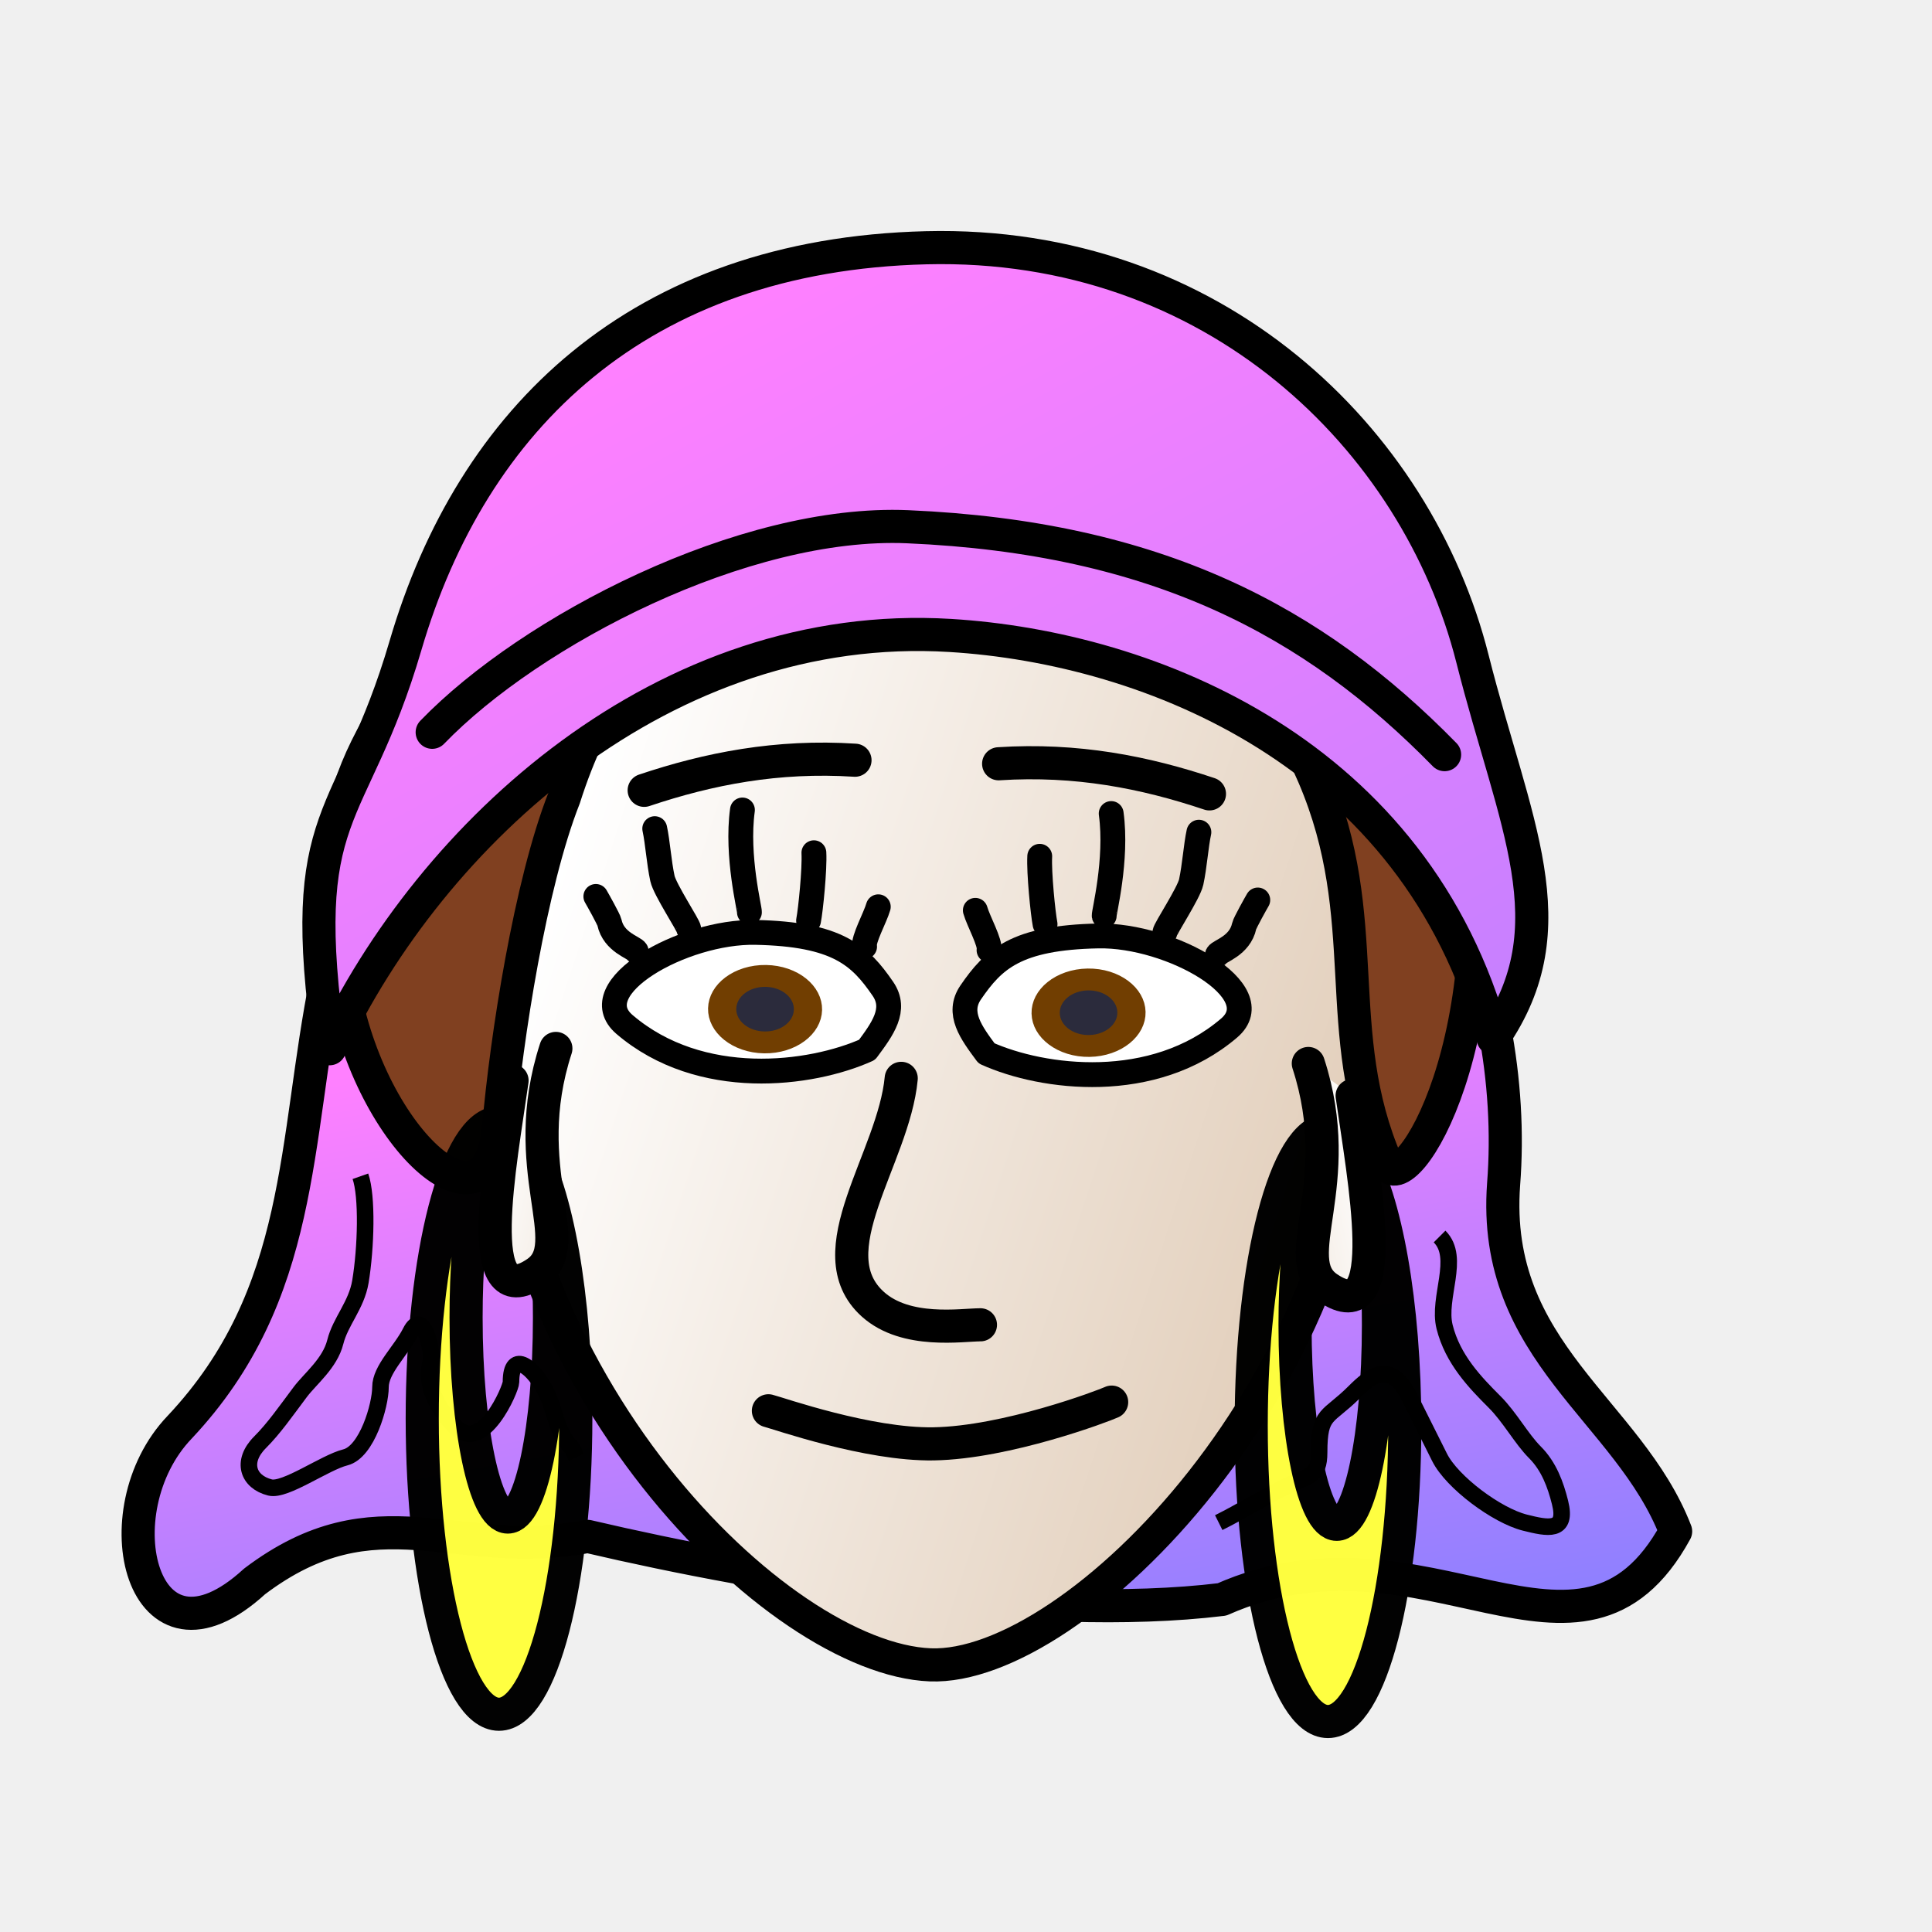
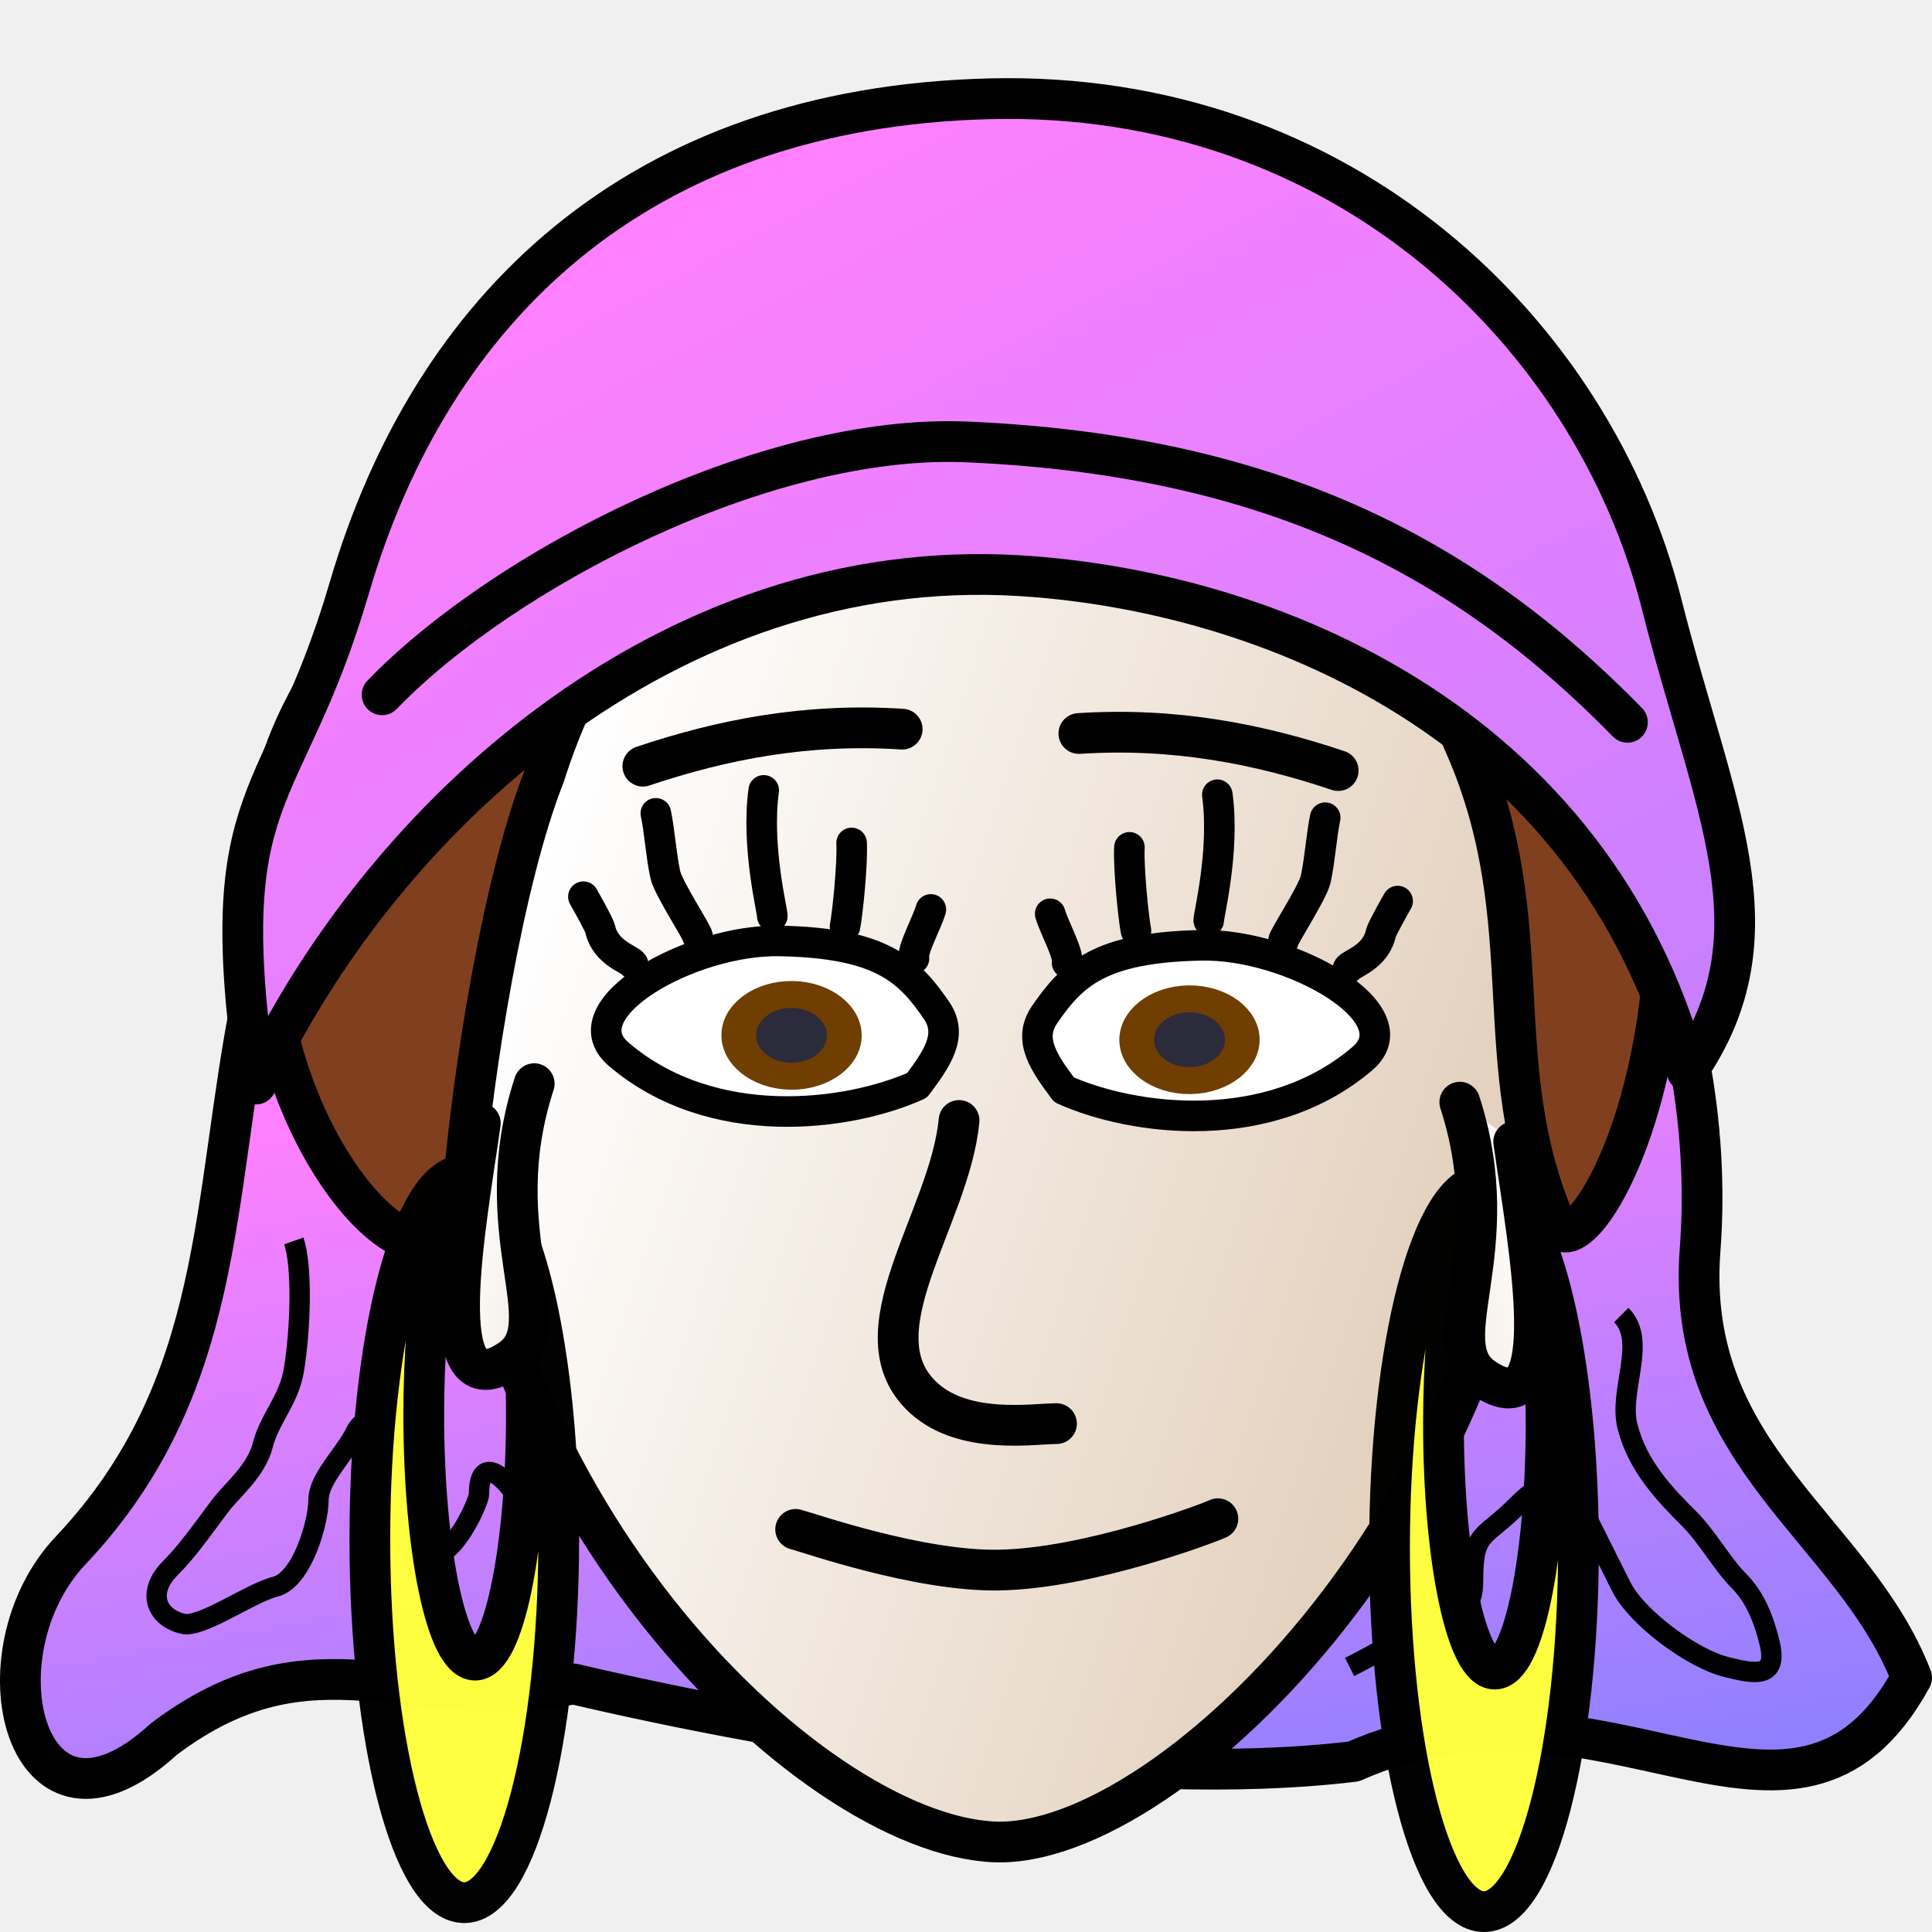
- <svg xmlns="http://www.w3.org/2000/svg" xmlns:xlink="http://www.w3.org/1999/xlink" width="700pt" height="700pt" id="svg36220" version="1.0">
+ <svg xmlns="http://www.w3.org/2000/svg" xmlns:xlink="http://www.w3.org/1999/xlink" width="100" height="100" id="svg36220" version="1.0">
  <defs id="defs36222">
    <linearGradient id="linearGradient2930">
      <stop style="stop-color:#ff80ff;stop-opacity:1;" offset="0" id="stop2932" />
      <stop style="stop-color:#8080ff;stop-opacity:1;" offset="1" id="stop2934" />
    </linearGradient>
    <linearGradient id="linearGradient2508">
      <stop style="stop-color:#ffffff;stop-opacity:1;" offset="0" id="stop2510" />
      <stop style="stop-color:#d0b090;stop-opacity:1" offset="1" id="stop2512" />
    </linearGradient>
-     <linearGradient xlink:href="#linearGradient2508" id="linearGradient2382" x1="252" y1="523.333" x2="751.333" y2="686.667" gradientUnits="userSpaceOnUse" gradientTransform="matrix(1.271586,0,0,1.270165,-67.26602,-194.1961)" />
-     <linearGradient xlink:href="#linearGradient2508" id="linearGradient2891" x1="247.194" y1="571.16" x2="408.682" y2="606.516" gradientUnits="userSpaceOnUse" gradientTransform="matrix(1.028771,0,0,1.028793,-19.87911,-19.1329)" />
-     <linearGradient xlink:href="#linearGradient2508" id="linearGradient2895" gradientUnits="userSpaceOnUse" gradientTransform="matrix(-1.028771,0,0,1.028793,920.453,-11.85824)" x1="247.194" y1="571.16" x2="408.682" y2="606.516" />
-     <linearGradient xlink:href="#linearGradient2930" id="linearGradient2936" x1="410.93" y1="131.562" x2="899.826" y2="1051.265" gradientUnits="userSpaceOnUse" gradientTransform="matrix(1.028771,0,0,1.028793,-12.6046,-23.98268)" />
-     <linearGradient xlink:href="#linearGradient2930" id="linearGradient2944" x1="396.743" y1="487.851" x2="465.331" y2="867.331" gradientUnits="userSpaceOnUse" gradientTransform="matrix(1.028771,0,0,1.028793,-12.6046,-23.98268)" />
+     <linearGradient xlink:href="#linearGradient2508" id="linearGradient2382" x1="252" y1="523.333" x2="751.333" y2="686.667" gradientUnits="userSpaceOnUse" gradientTransform="matrix(0.1675885,0,0,0.1674013,-16.60583,-36.256)" />
+     <linearGradient xlink:href="#linearGradient2508" id="linearGradient2891" x1="247.194" y1="571.16" x2="408.682" y2="606.516" gradientUnits="userSpaceOnUse" gradientTransform="matrix(0.1355868,0,0,0.1355897,-10.36048,-13.18356)" />
+     <linearGradient xlink:href="#linearGradient2508" id="linearGradient2895" gradientUnits="userSpaceOnUse" gradientTransform="matrix(-0.1355868,0,0,0.1355897,113.5705,-12.2248)" x1="247.194" y1="571.16" x2="408.682" y2="606.516" />
+     <linearGradient xlink:href="#linearGradient2930" id="linearGradient2936" x1="410.93" y1="131.562" x2="899.826" y2="1051.265" gradientUnits="userSpaceOnUse" gradientTransform="matrix(0.1355868,0,0,0.1355897,-9.401731,-13.82273)" />
+     <linearGradient xlink:href="#linearGradient2930" id="linearGradient2944" x1="396.743" y1="487.851" x2="465.331" y2="867.331" gradientUnits="userSpaceOnUse" gradientTransform="matrix(0.1355868,0,0,0.1355897,-9.401731,-13.82273)" />
  </defs>
  <g id="layer1">
-     <path style="fill:url(#linearGradient2944);fill-opacity:1;fill-rule:evenodd;stroke:black;stroke-width:16;stroke-linecap:round;stroke-linejoin:round;stroke-miterlimit:4;stroke-dasharray:none;stroke-opacity:1" d="M 157.722,472.848 C 141.799,551.548 147.28,625.128 86.836,689.423 C 47.884,730.03 68.532,813.886 122.996,763.959 C 182.242,719.176 220.105,754.489 283.952,742.223 C 369.79,762.327 499.161,783.776 590.304,772.682 C 688.712,729.102 763.473,823.914 809.486,739.78 C 786.896,681.312 720.418,653.327 726.381,572.1 C 734.094,473.205 686.064,357.151 592.517,313.873 C 514.282,285.324 418.028,274.722 341.408,311.814 C 295.634,317.942 191.111,501.391 157.722,472.848 z " id="path2901" />
-     <path style="fill:none;fill-opacity:0.75;fill-rule:evenodd;stroke:black;stroke-width:8;stroke-linecap:butt;stroke-linejoin:miter;stroke-miterlimit:4;stroke-dasharray:none;stroke-opacity:1" d="M 174.108,568.25 C 177.504,577.877 176.837,602.798 174.108,619.173 C 172.21,630.559 164.45,638.408 161.984,648.272 C 159.385,658.666 149.852,666.064 145.01,672.521 C 137.863,682.05 132.351,690.03 125.611,696.769 C 116.389,705.992 119.743,715.914 130.461,718.593 C 137.775,720.422 156.913,706.524 166.833,704.044 C 177.321,701.422 183.807,678.812 183.807,670.096 C 183.807,661.501 193.788,652.559 198.356,643.422 C 204.199,631.736 209.413,652.543 208.056,657.971 C 204.636,671.651 214.298,683.613 220.18,689.495 C 233.272,702.587 246.853,670.848 246.853,667.671 C 246.853,651.419 258,660.867 263.827,672.521 C 268.216,681.3 268.88,692.123 275.951,699.194 C 277.229,700.472 277.567,702.428 278.376,704.044" id="path2950" />
-     <path style="fill:none;fill-opacity:0.75;fill-rule:evenodd;stroke:black;stroke-width:8;stroke-linecap:butt;stroke-linejoin:miter;stroke-miterlimit:4;stroke-dasharray:none;stroke-opacity:1" d="M 695.448,597.349 C 705.751,607.653 694.338,626.86 697.872,640.997 C 701.803,656.721 712.601,667.85 722.121,677.37 C 729.368,684.618 735.019,695.118 741.52,701.619 C 748.283,708.383 751.488,717.246 753.644,725.868 C 757.277,740.4 747.621,738.306 736.67,735.568 C 723.092,732.173 701.45,716.049 695.448,704.044 C 690.311,693.771 685.303,683.754 680.899,674.945 C 671.723,656.594 662.083,664.663 654.225,672.521 C 641.495,685.251 637.252,682.086 637.252,701.619 C 637.252,713.626 632.409,712.528 620.278,718.593 C 607.249,725.108 600.299,729.796 588.755,735.568" id="path2952" />
-     <path style="fill:url(#linearGradient2382);fill-opacity:1;stroke:black;stroke-width:16;stroke-linecap:round;stroke-linejoin:round;stroke-miterlimit:4;stroke-dasharray:none;stroke-opacity:1" d="M 449.395,192.252 C 333.3,192.252 239.067,329.317 239.067,498.243 C 239.067,667.168 375.737,801.354 449.395,804.273 C 518.843,807.025 659.723,667.168 659.723,498.243 C 659.723,329.317 565.49,192.252 449.395,192.252 z " id="path2374" />
-     <path style="fill:none;fill-opacity:0.75;fill-rule:evenodd;stroke:black;stroke-width:16;stroke-linecap:round;stroke-linejoin:round;stroke-miterlimit:4;stroke-dasharray:none;stroke-opacity:1" d="M 435.374,520.941 C 431.748,559.55 393.629,604.947 421.722,630.115 C 437.746,644.471 464.702,640.003 473.646,640.003" id="path3412" />
-     <path style="fill:#804020;fill-opacity:1;fill-rule:evenodd;stroke:black;stroke-width:16;stroke-linecap:round;stroke-linejoin:round;stroke-miterlimit:4;stroke-dasharray:none;stroke-opacity:1" d="M 440.097,187.211 C 371.86,186.562 268.439,201.137 231.793,266.976 C 188.268,354.298 151.649,363.924 164.607,468.586 C 174.134,545.535 235.755,603.894 240.885,544.684 C 244.628,501.477 256.204,426.825 272.533,385.486 C 300.235,298.373 355.966,268.321 447.54,265.255 C 546.479,261.942 601.435,297.433 634.689,374.999 C 664.297,444.06 642.293,498.414 669.854,561.947 C 678.208,581.205 729.521,500.983 707.663,372.996 C 686.577,217.827 580.806,201.945 440.097,187.211 z " id="path3433" />
-     <path style="opacity:0.99;fill:#ffff40;fill-opacity:1;fill-rule:evenodd;stroke:black;stroke-width:16;stroke-linecap:round;stroke-linejoin:round;stroke-miterlimit:4;stroke-dasharray:none;stroke-dashoffset:0;stroke-opacity:1" d="M 641.559,545.865 C 632.463,555.128 625.625,593.788 625.625,640.056 C 625.625,693.225 634.658,736.39 645.772,736.39 C 656.885,736.39 665.918,693.225 665.918,640.056 C 665.918,604.791 661.939,573.961 656.024,557.178 C 669.31,578.92 678.634,629.667 678.634,688.759 C 678.634,767.636 661.992,831.652 641.52,831.652 C 621.047,831.652 604.445,767.636 604.445,688.759 C 604.445,609.882 621.047,545.865 641.52,545.865 C 641.533,545.865 641.546,545.865 641.559,545.865 z " id="path2823" />
-     <path style="fill:none;fill-opacity:0.75;fill-rule:evenodd;stroke:black;stroke-width:16;stroke-linecap:round;stroke-linejoin:round;stroke-miterlimit:4;stroke-dasharray:none;stroke-opacity:1" d="M 537.032,677.348 C 533.108,679.184 486.214,696.929 450.969,697.513 C 419.363,698.036 376.205,682.783 371.209,681.537" id="path4323" />
-     <path style="opacity:1;fill:url(#linearGradient2936);fill-opacity:1;fill-rule:evenodd;stroke:black;stroke-width:16;stroke-linecap:round;stroke-linejoin:round;stroke-miterlimit:4;stroke-dasharray:none;stroke-opacity:1" d="M 159.27,506.625 C 208.393,401.987 321.211,298.593 459.085,306.985 C 555.888,312.878 683.867,364.037 721.344,501.653 C 758.84,447.391 731.497,398.055 711.346,318.271 C 684.464,211.834 586.322,116.267 447.47,119.686 C 308.525,123.109 227.994,202.357 195.903,311.805 C 170.129,399.71 142.3,389.06 159.27,506.625 z " id="path1928" />
-     <path id="path2828" d="M 241.092,542.349 C 231.995,551.612 225.157,590.272 225.157,636.54 C 225.157,689.709 234.19,732.874 245.304,732.874 C 256.417,732.874 265.45,689.709 265.45,636.54 C 265.45,601.275 261.471,570.445 255.556,553.662 C 268.842,575.405 278.166,626.151 278.166,685.243 C 278.166,764.12 261.524,828.137 241.052,828.137 C 220.579,828.137 203.977,764.12 203.977,685.243 C 203.977,606.366 220.579,542.349 241.052,542.349 C 241.065,542.349 241.078,542.349 241.092,542.349 z " style="opacity:0.99;fill:#ffff40;fill-opacity:1;fill-rule:evenodd;stroke:black;stroke-width:16;stroke-linecap:round;stroke-linejoin:round;stroke-miterlimit:4;stroke-dasharray:none;stroke-dashoffset:0;stroke-opacity:1" />
-     <path id="path2860" d="M 426.523,477.691 C 433.408,487.721 426.243,497.213 418.878,507.157 C 391.731,519.376 338.348,526.26 301.696,494.919 C 281.1,477.307 330.002,449.719 364.947,450.434 C 404.7,451.222 415.541,461.69 426.523,477.691 z " style="fill:white;fill-opacity:1;stroke:black;stroke-width:12;stroke-linecap:round;stroke-linejoin:round;stroke-miterlimit:4;stroke-dasharray:none;stroke-opacity:1" />
-     <path transform="matrix(-1.036343,-1.617945e-2,-1.836133e-2,0.803027,754.4162,55.7195)" d="M 381.667 545 A 20 20 0 1 1  341.667,545 A 20 20 0 1 1  381.667 545 z" id="path2862" style="fill:#2B2B3C;fill-opacity:1;stroke:#713e01;stroke-width:13.152;stroke-linecap:round;stroke-linejoin:round;stroke-miterlimit:4;stroke-dasharray:none;stroke-opacity:1" />
-     <path id="path2864" d="M 417.679,457.307 C 416.885,453.813 422.795,443.326 424.298,438.052" style="fill:none;fill-opacity:0.75;fill-rule:evenodd;stroke:black;stroke-width:12;stroke-linecap:round;stroke-linejoin:round;stroke-miterlimit:4;stroke-dasharray:none;stroke-opacity:1" />
-     <path id="path2866" d="M 390.613,444.723 C 391.612,439.623 393.614,419.86 393.185,411.949" style="fill:none;fill-opacity:0.75;fill-rule:evenodd;stroke:black;stroke-width:12;stroke-linecap:round;stroke-linejoin:round;stroke-miterlimit:4;stroke-dasharray:none;stroke-opacity:1" />
-     <path id="path2868" d="M 362.037,440.717 C 362.351,439.615 355.592,413.726 358.666,391.295" style="fill:none;fill-opacity:0.75;fill-rule:evenodd;stroke:black;stroke-width:12;stroke-linecap:round;stroke-linejoin:round;stroke-miterlimit:4;stroke-dasharray:none;stroke-opacity:1" />
-     <path id="path2870" d="M 332.726,448.769 C 332.775,447.256 321.187,429.798 320.018,424.393 C 318.325,416.562 317.74,406.982 316.297,400.309" style="fill:none;fill-opacity:0.75;fill-rule:evenodd;stroke:black;stroke-width:12;stroke-linecap:round;stroke-linejoin:round;stroke-miterlimit:4;stroke-dasharray:none;stroke-opacity:1" />
-     <path id="path2872" d="M 307.329,459.493 C 306.444,457.694 296.491,455.301 294.413,445.641 C 294.081,444.099 288.649,434.417 287.846,433.059" style="fill:none;fill-opacity:0.75;fill-rule:evenodd;stroke:black;stroke-width:12;stroke-linecap:round;stroke-linejoin:round;stroke-miterlimit:4;stroke-dasharray:none;stroke-opacity:1" />
-     <path style="fill:url(#linearGradient2891);fill-opacity:1;fill-rule:evenodd;stroke:black;stroke-width:16;stroke-linecap:round;stroke-linejoin:round;stroke-miterlimit:4;stroke-dasharray:none;stroke-opacity:1" d="M 247.366,522.01 C 241.839,561.495 227.249,636.721 259.226,614.826 C 279.504,600.941 249.441,565.112 268.537,506.488" id="path2874" />
-     <path id="path2893" d="M 653.208,529.284 C 658.735,568.77 673.325,643.996 641.348,622.101 C 621.07,608.215 651.132,572.387 632.037,513.763" style="fill:url(#linearGradient2895);fill-opacity:1;fill-rule:evenodd;stroke:black;stroke-width:16;stroke-linecap:round;stroke-linejoin:round;stroke-miterlimit:4;stroke-dasharray:none;stroke-opacity:1" />
-     <path style="fill:none;fill-opacity:0.75;fill-rule:evenodd;stroke:black;stroke-width:16;stroke-linecap:round;stroke-linejoin:round;stroke-miterlimit:4;stroke-dasharray:none;stroke-opacity:1" d="M 311.197,381.804 C 342.343,371.35 375.451,364.822 413.04,367.254" id="path2897" />
-     <path style="fill:white;fill-opacity:1;stroke:black;stroke-width:12;stroke-linecap:round;stroke-linejoin:round;stroke-miterlimit:4;stroke-dasharray:none;stroke-opacity:1" d="M 468.95,479.405 C 462.065,489.436 469.23,498.928 476.595,508.871 C 503.742,521.091 557.125,527.975 593.777,496.633 C 614.373,479.021 565.471,451.434 530.526,452.149 C 490.773,452.937 479.933,463.404 468.95,479.405 z " id="path2908" />
-     <path style="fill:#2B2B3C;fill-opacity:1;stroke:#713e01;stroke-width:13.152;stroke-linecap:round;stroke-linejoin:round;stroke-miterlimit:4;stroke-dasharray:none;stroke-opacity:1" id="path2910" d="M 381.667 545 A 20 20 0 1 1  341.667,545 A 20 20 0 1 1  381.667 545 z" transform="matrix(1.036343,-1.617945e-2,1.836133e-2,0.803027,141.0564,57.43416)" />
-     <path style="fill:none;fill-opacity:0.75;fill-rule:evenodd;stroke:black;stroke-width:12;stroke-linecap:round;stroke-linejoin:round;stroke-miterlimit:4;stroke-dasharray:none;stroke-opacity:1" d="M 477.794,459.022 C 478.588,455.527 472.678,445.04 471.175,439.767" id="path2912" />
-     <path style="fill:none;fill-opacity:0.75;fill-rule:evenodd;stroke:black;stroke-width:12;stroke-linecap:round;stroke-linejoin:round;stroke-miterlimit:4;stroke-dasharray:none;stroke-opacity:1" d="M 504.86,446.438 C 503.861,441.338 501.859,421.575 502.288,413.663" id="path2914" />
-     <path style="fill:none;fill-opacity:0.75;fill-rule:evenodd;stroke:black;stroke-width:12;stroke-linecap:round;stroke-linejoin:round;stroke-miterlimit:4;stroke-dasharray:none;stroke-opacity:1" d="M 533.436,442.431 C 533.122,441.33 539.881,415.441 536.808,393.01" id="path2916" />
-     <path style="fill:none;fill-opacity:0.75;fill-rule:evenodd;stroke:black;stroke-width:12;stroke-linecap:round;stroke-linejoin:round;stroke-miterlimit:4;stroke-dasharray:none;stroke-opacity:1" d="M 562.747,450.483 C 562.698,448.971 574.286,431.513 575.455,426.108 C 577.148,418.277 577.733,408.696 579.176,402.024" id="path2918" />
-     <path style="fill:none;fill-opacity:0.75;fill-rule:evenodd;stroke:black;stroke-width:12;stroke-linecap:round;stroke-linejoin:round;stroke-miterlimit:4;stroke-dasharray:none;stroke-opacity:1" d="M 588.144,461.208 C 589.029,459.409 598.982,457.016 601.06,447.356 C 601.392,445.813 606.824,436.132 607.627,434.774" id="path2920" />
-     <path id="path2922" d="M 584.276,383.518 C 553.13,373.065 520.022,366.536 482.433,368.969" style="fill:none;fill-opacity:0.75;fill-rule:evenodd;stroke:black;stroke-width:16;stroke-linecap:round;stroke-linejoin:round;stroke-miterlimit:4;stroke-dasharray:none;stroke-opacity:1" />
-     <path style="fill:none;fill-opacity:0.75;fill-rule:evenodd;stroke:black;stroke-width:16;stroke-linecap:round;stroke-linejoin:round;stroke-miterlimit:4;stroke-dasharray:none;stroke-opacity:1" d="M 208.79,353.758 C 256.375,304.487 359.448,251.055 438.505,254.463 C 558.675,259.643 634.694,299.987 697.872,364.56" id="path2924" />
+     <path style="fill:url(#linearGradient2944);fill-opacity:1;fill-rule:evenodd;stroke:#000000;stroke-width:2.109;stroke-linecap:round;stroke-linejoin:round;stroke-miterlimit:4;stroke-dasharray:none;stroke-opacity:1" d="M 13.046,51.657 C 10.948,62.029 11.67,71.727 3.704,80.201 C -1.43,85.552 1.292,96.604 8.47,90.024 C 16.278,84.122 21.268,88.776 29.683,87.159 C 40.996,89.809 58.046,92.636 70.059,91.174 C 83.028,85.43 92.881,97.926 98.946,86.837 C 95.968,79.132 87.207,75.443 87.993,64.738 C 89.009,51.704 82.679,36.409 70.35,30.705 C 60.039,26.942 47.354,25.545 37.255,30.434 C 31.223,31.241 17.447,55.419 13.046,51.657 z" id="path2901" />
+     <path style="fill:none;fill-opacity:0.75;fill-rule:evenodd;stroke:#000000;stroke-width:1.054;stroke-linecap:butt;stroke-linejoin:miter;stroke-miterlimit:4;stroke-dasharray:none;stroke-opacity:1" d="M 15.206,64.231 C 15.654,65.499 15.566,68.784 15.206,70.942 C 14.956,72.443 13.933,73.477 13.608,74.777 C 13.266,76.147 12.009,77.122 11.371,77.973 C 10.429,79.229 9.703,80.28 8.814,81.169 C 7.599,82.384 8.041,83.692 9.454,84.045 C 10.418,84.286 12.94,82.454 14.247,82.128 C 15.63,81.782 16.484,78.802 16.484,77.653 C 16.484,76.521 17.8,75.342 18.402,74.138 C 19.172,72.598 19.859,75.34 19.68,76.055 C 19.229,77.858 20.503,79.435 21.278,80.21 C 23.004,81.936 24.793,77.752 24.793,77.334 C 24.793,75.192 26.263,76.437 27.031,77.973 C 27.609,79.13 27.696,80.556 28.628,81.488 C 28.797,81.657 28.841,81.914 28.948,82.128" id="path2950" />
+     <path style="fill:none;fill-opacity:0.75;fill-rule:evenodd;stroke:#000000;stroke-width:1.054;stroke-linecap:butt;stroke-linejoin:miter;stroke-miterlimit:4;stroke-dasharray:none;stroke-opacity:1" d="M 83.916,68.066 C 85.274,69.424 83.77,71.955 84.236,73.818 C 84.754,75.891 86.177,77.357 87.431,78.612 C 88.387,79.567 89.131,80.951 89.988,81.808 C 90.879,82.699 91.302,83.867 91.586,85.004 C 92.065,86.919 90.792,86.643 89.349,86.282 C 87.559,85.835 84.707,83.71 83.916,82.128 C 83.239,80.774 82.579,79.453 81.998,78.292 C 80.789,75.874 79.519,76.937 78.483,77.973 C 76.805,79.651 76.246,79.234 76.246,81.808 C 76.246,83.39 75.608,83.246 74.009,84.045 C 72.292,84.904 71.376,85.521 69.854,86.282" id="path2952" />
+     <path style="fill:url(#linearGradient2382);fill-opacity:1;stroke:#000000;stroke-width:2.109;stroke-linecap:round;stroke-linejoin:round;stroke-miterlimit:4;stroke-dasharray:none;stroke-opacity:1" d="M 51.487,14.676 C 36.187,14.676 23.767,32.74 23.767,55.004 C 23.767,77.267 41.78,94.952 51.487,95.337 C 60.64,95.7 79.208,77.267 79.208,55.004 C 79.208,32.74 66.788,14.676 51.487,14.676 z" id="path2374" />
+     <path style="fill:none;fill-opacity:0.75;fill-rule:evenodd;stroke:#000000;stroke-width:2.109;stroke-linecap:round;stroke-linejoin:round;stroke-miterlimit:4;stroke-dasharray:none;stroke-opacity:1" d="M 49.64,57.995 C 49.162,63.084 44.138,69.067 47.84,72.384 C 49.952,74.276 53.505,73.687 54.684,73.687" id="path3412" />
+     <path style="fill:#804020;fill-opacity:1;fill-rule:evenodd;stroke:#000000;stroke-width:2.109;stroke-linecap:round;stroke-linejoin:round;stroke-miterlimit:4;stroke-dasharray:none;stroke-opacity:1" d="M 50.262,14.012 C 41.269,13.926 27.638,15.847 22.809,24.524 C 17.072,36.033 12.246,37.301 13.954,51.095 C 15.21,61.237 23.331,68.928 24.007,61.125 C 24.5,55.43 26.026,45.591 28.178,40.143 C 31.829,28.662 39.174,24.701 51.243,24.297 C 64.283,23.861 71.526,28.538 75.908,38.761 C 79.81,47.863 76.911,55.026 80.543,63.4 C 81.644,65.938 88.407,55.365 85.526,38.497 C 82.747,18.047 68.807,15.953 50.262,14.012 z" id="path3433" />
+     <path style="opacity:0.99;fill:#ffff40;fill-opacity:1;fill-rule:evenodd;stroke:#000000;stroke-width:2.109;stroke-linecap:round;stroke-linejoin:round;stroke-miterlimit:4;stroke-dasharray:none;stroke-dashoffset:0;stroke-opacity:1" d="M 76.814,61.28 C 75.615,62.501 74.714,67.596 74.714,73.694 C 74.714,80.702 75.904,86.391 77.369,86.391 C 78.834,86.391 80.024,80.702 80.024,73.694 C 80.024,69.046 79.5,64.983 78.72,62.771 C 80.471,65.637 81.7,72.325 81.7,80.113 C 81.7,90.509 79.507,98.946 76.809,98.946 C 74.11,98.946 71.922,90.509 71.922,80.113 C 71.922,69.717 74.11,61.28 76.809,61.28 C 76.81,61.28 76.812,61.28 76.814,61.28 z" id="path2823" />
+     <path style="fill:none;fill-opacity:0.75;fill-rule:evenodd;stroke:#000000;stroke-width:2.109;stroke-linecap:round;stroke-linejoin:round;stroke-miterlimit:4;stroke-dasharray:none;stroke-opacity:1" d="M 63.038,78.609 C 62.52,78.851 56.34,81.19 51.695,81.267 C 47.529,81.336 41.841,79.325 41.183,79.161" id="path4323" />
+     <path style="opacity:1;fill:url(#linearGradient2936);fill-opacity:1;fill-rule:evenodd;stroke:#000000;stroke-width:2.109;stroke-linecap:round;stroke-linejoin:round;stroke-miterlimit:4;stroke-dasharray:none;stroke-opacity:1" d="M 13.251,56.109 C 19.725,42.318 34.593,28.691 52.765,29.797 C 65.523,30.574 82.39,37.316 87.329,55.453 C 92.271,48.302 88.667,41.8 86.011,31.285 C 82.468,17.257 69.534,4.661 51.234,5.112 C 32.922,5.563 22.308,16.008 18.079,30.432 C 14.682,42.018 11.014,40.614 13.251,56.109 z" id="path1928" />
+     <path id="path2828" d="M 24.034,60.817 C 22.835,62.038 21.934,67.133 21.934,73.231 C 21.934,80.238 23.125,85.927 24.589,85.927 C 26.054,85.927 27.245,80.238 27.245,73.231 C 27.245,68.583 26.72,64.52 25.94,62.308 C 27.692,65.173 28.92,71.862 28.92,79.65 C 28.92,90.045 26.727,98.482 24.029,98.482 C 21.331,98.482 19.143,90.045 19.143,79.65 C 19.143,69.254 21.331,60.817 24.029,60.817 C 24.031,60.817 24.032,60.817 24.034,60.817 z" style="opacity:0.99;fill:#ffff40;fill-opacity:1;fill-rule:evenodd;stroke:#000000;stroke-width:2.109;stroke-linecap:round;stroke-linejoin:round;stroke-miterlimit:4;stroke-dasharray:none;stroke-dashoffset:0;stroke-opacity:1" />
+     <path id="path2860" d="M 48.473,52.295 C 49.38,53.617 48.436,54.868 47.466,56.179 C 43.888,57.789 36.852,58.696 32.022,54.566 C 29.307,52.245 35.752,48.609 40.358,48.703 C 45.597,48.807 47.026,50.186 48.473,52.295 z" style="fill:#ffffff;fill-opacity:1;stroke:#000000;stroke-width:1.582;stroke-linecap:round;stroke-linejoin:round;stroke-miterlimit:4;stroke-dasharray:none;stroke-opacity:1" />
+     <path transform="matrix(-0.1365848,-2.1323697e-3,-2.4199304e-3,0.1058349,91.68773,-3.31839)" d="M 381.667,545 A 20,20 0 1 1 341.667,545 A 20,20 0 1 1 381.667,545 z" id="path2862" style="fill:#2b2b3c;fill-opacity:1;stroke:#713e01;stroke-width:13.152;stroke-linecap:round;stroke-linejoin:round;stroke-miterlimit:4;stroke-dasharray:none;stroke-opacity:1" />
+     <path id="path2864" d="M 47.307,49.609 C 47.203,49.148 47.982,47.766 48.18,47.071" style="fill:none;fill-opacity:0.75;fill-rule:evenodd;stroke:#000000;stroke-width:1.582;stroke-linecap:round;stroke-linejoin:round;stroke-miterlimit:4;stroke-dasharray:none;stroke-opacity:1" />
+     <path id="path2866" d="M 43.74,47.95 C 43.872,47.278 44.136,44.674 44.079,43.631" style="fill:none;fill-opacity:0.75;fill-rule:evenodd;stroke:#000000;stroke-width:1.582;stroke-linecap:round;stroke-linejoin:round;stroke-miterlimit:4;stroke-dasharray:none;stroke-opacity:1" />
+     <path id="path2868" d="M 39.974,47.422 C 40.016,47.277 39.125,43.865 39.53,40.909" style="fill:none;fill-opacity:0.75;fill-rule:evenodd;stroke:#000000;stroke-width:1.582;stroke-linecap:round;stroke-linejoin:round;stroke-miterlimit:4;stroke-dasharray:none;stroke-opacity:1" />
+     <path id="path2870" d="M 36.111,48.483 C 36.118,48.284 34.59,45.983 34.436,45.271 C 34.213,44.239 34.136,42.976 33.946,42.097" style="fill:none;fill-opacity:0.75;fill-rule:evenodd;stroke:#000000;stroke-width:1.582;stroke-linecap:round;stroke-linejoin:round;stroke-miterlimit:4;stroke-dasharray:none;stroke-opacity:1" />
+     <path id="path2872" d="M 32.764,49.897 C 32.647,49.66 31.336,49.344 31.062,48.071 C 31.018,47.868 30.302,46.592 30.196,46.413" style="fill:none;fill-opacity:0.75;fill-rule:evenodd;stroke:#000000;stroke-width:1.582;stroke-linecap:round;stroke-linejoin:round;stroke-miterlimit:4;stroke-dasharray:none;stroke-opacity:1" />
+     <path style="fill:url(#linearGradient2891);fill-opacity:1;fill-rule:evenodd;stroke:#000000;stroke-width:2.109;stroke-linecap:round;stroke-linejoin:round;stroke-miterlimit:4;stroke-dasharray:none;stroke-opacity:1" d="M 24.861,58.136 C 24.133,63.34 22.21,73.255 26.424,70.369 C 29.097,68.539 25.135,63.817 27.651,56.091" id="path2874" />
+     <path id="path2893" d="M 78.349,59.095 C 79.077,64.299 81,74.213 76.786,71.328 C 74.113,69.498 78.075,64.776 75.559,57.049" style="fill:url(#linearGradient2895);fill-opacity:1;fill-rule:evenodd;stroke:#000000;stroke-width:2.109;stroke-linecap:round;stroke-linejoin:round;stroke-miterlimit:4;stroke-dasharray:none;stroke-opacity:1" />
+     <path style="fill:none;fill-opacity:0.75;fill-rule:evenodd;stroke:#000000;stroke-width:2.109;stroke-linecap:round;stroke-linejoin:round;stroke-miterlimit:4;stroke-dasharray:none;stroke-opacity:1" d="M 33.274,39.658 C 37.379,38.28 41.742,37.42 46.696,37.74" id="path2897" />
+     <path style="fill:#ffffff;fill-opacity:1;stroke:#000000;stroke-width:1.582;stroke-linecap:round;stroke-linejoin:round;stroke-miterlimit:4;stroke-dasharray:none;stroke-opacity:1" d="M 54.065,52.521 C 53.157,53.843 54.102,55.094 55.072,56.405 C 58.65,58.015 65.686,58.922 70.516,54.792 C 73.231,52.471 66.786,48.835 62.18,48.929 C 56.941,49.033 55.512,50.412 54.065,52.521 z" id="path2908" />
+     <path style="fill:#2b2b3c;fill-opacity:1;stroke:#713e01;stroke-width:13.152;stroke-linecap:round;stroke-linejoin:round;stroke-miterlimit:4;stroke-dasharray:none;stroke-opacity:1" id="path2910" d="M 381.667,545 A 20,20 0 1 1 341.667,545 A 20,20 0 1 1 381.667,545 z" transform="matrix(0.1365848,-2.1323697e-3,2.4199304e-3,0.1058349,10.85001,-3.09241)" />
+     <path style="fill:none;fill-opacity:0.75;fill-rule:evenodd;stroke:#000000;stroke-width:1.582;stroke-linecap:round;stroke-linejoin:round;stroke-miterlimit:4;stroke-dasharray:none;stroke-opacity:1" d="M 55.23,49.835 C 55.335,49.374 54.556,47.992 54.358,47.297" id="path2912" />
+     <path style="fill:none;fill-opacity:0.75;fill-rule:evenodd;stroke:#000000;stroke-width:1.582;stroke-linecap:round;stroke-linejoin:round;stroke-miterlimit:4;stroke-dasharray:none;stroke-opacity:1" d="M 58.797,48.176 C 58.666,47.504 58.402,44.899 58.459,43.857" id="path2914" />
+     <path style="fill:none;fill-opacity:0.75;fill-rule:evenodd;stroke:#000000;stroke-width:1.582;stroke-linecap:round;stroke-linejoin:round;stroke-miterlimit:4;stroke-dasharray:none;stroke-opacity:1" d="M 62.564,47.648 C 62.522,47.503 63.413,44.091 63.008,41.135" id="path2916" />
+     <path style="fill:none;fill-opacity:0.75;fill-rule:evenodd;stroke:#000000;stroke-width:1.582;stroke-linecap:round;stroke-linejoin:round;stroke-miterlimit:4;stroke-dasharray:none;stroke-opacity:1" d="M 66.427,48.709 C 66.42,48.51 67.947,46.209 68.102,45.497 C 68.325,44.465 68.402,43.202 68.592,42.323" id="path2918" />
+     <path style="fill:none;fill-opacity:0.75;fill-rule:evenodd;stroke:#000000;stroke-width:1.582;stroke-linecap:round;stroke-linejoin:round;stroke-miterlimit:4;stroke-dasharray:none;stroke-opacity:1" d="M 69.774,50.123 C 69.891,49.886 71.202,49.57 71.476,48.297 C 71.52,48.094 72.236,46.818 72.342,46.639" id="path2920" />
+     <path id="path2922" d="M 69.264,39.884 C 65.159,38.506 60.796,37.646 55.842,37.966" style="fill:none;fill-opacity:0.75;fill-rule:evenodd;stroke:#000000;stroke-width:2.109;stroke-linecap:round;stroke-linejoin:round;stroke-miterlimit:4;stroke-dasharray:none;stroke-opacity:1" />
+     <path style="fill:none;fill-opacity:0.75;fill-rule:evenodd;stroke:#000000;stroke-width:2.109;stroke-linecap:round;stroke-linejoin:round;stroke-miterlimit:4;stroke-dasharray:none;stroke-opacity:1" d="M 19.777,35.962 C 26.048,29.468 39.633,22.426 50.052,22.875 C 65.89,23.558 75.909,28.875 84.236,37.385" id="path2924" />
  </g>
</svg>
